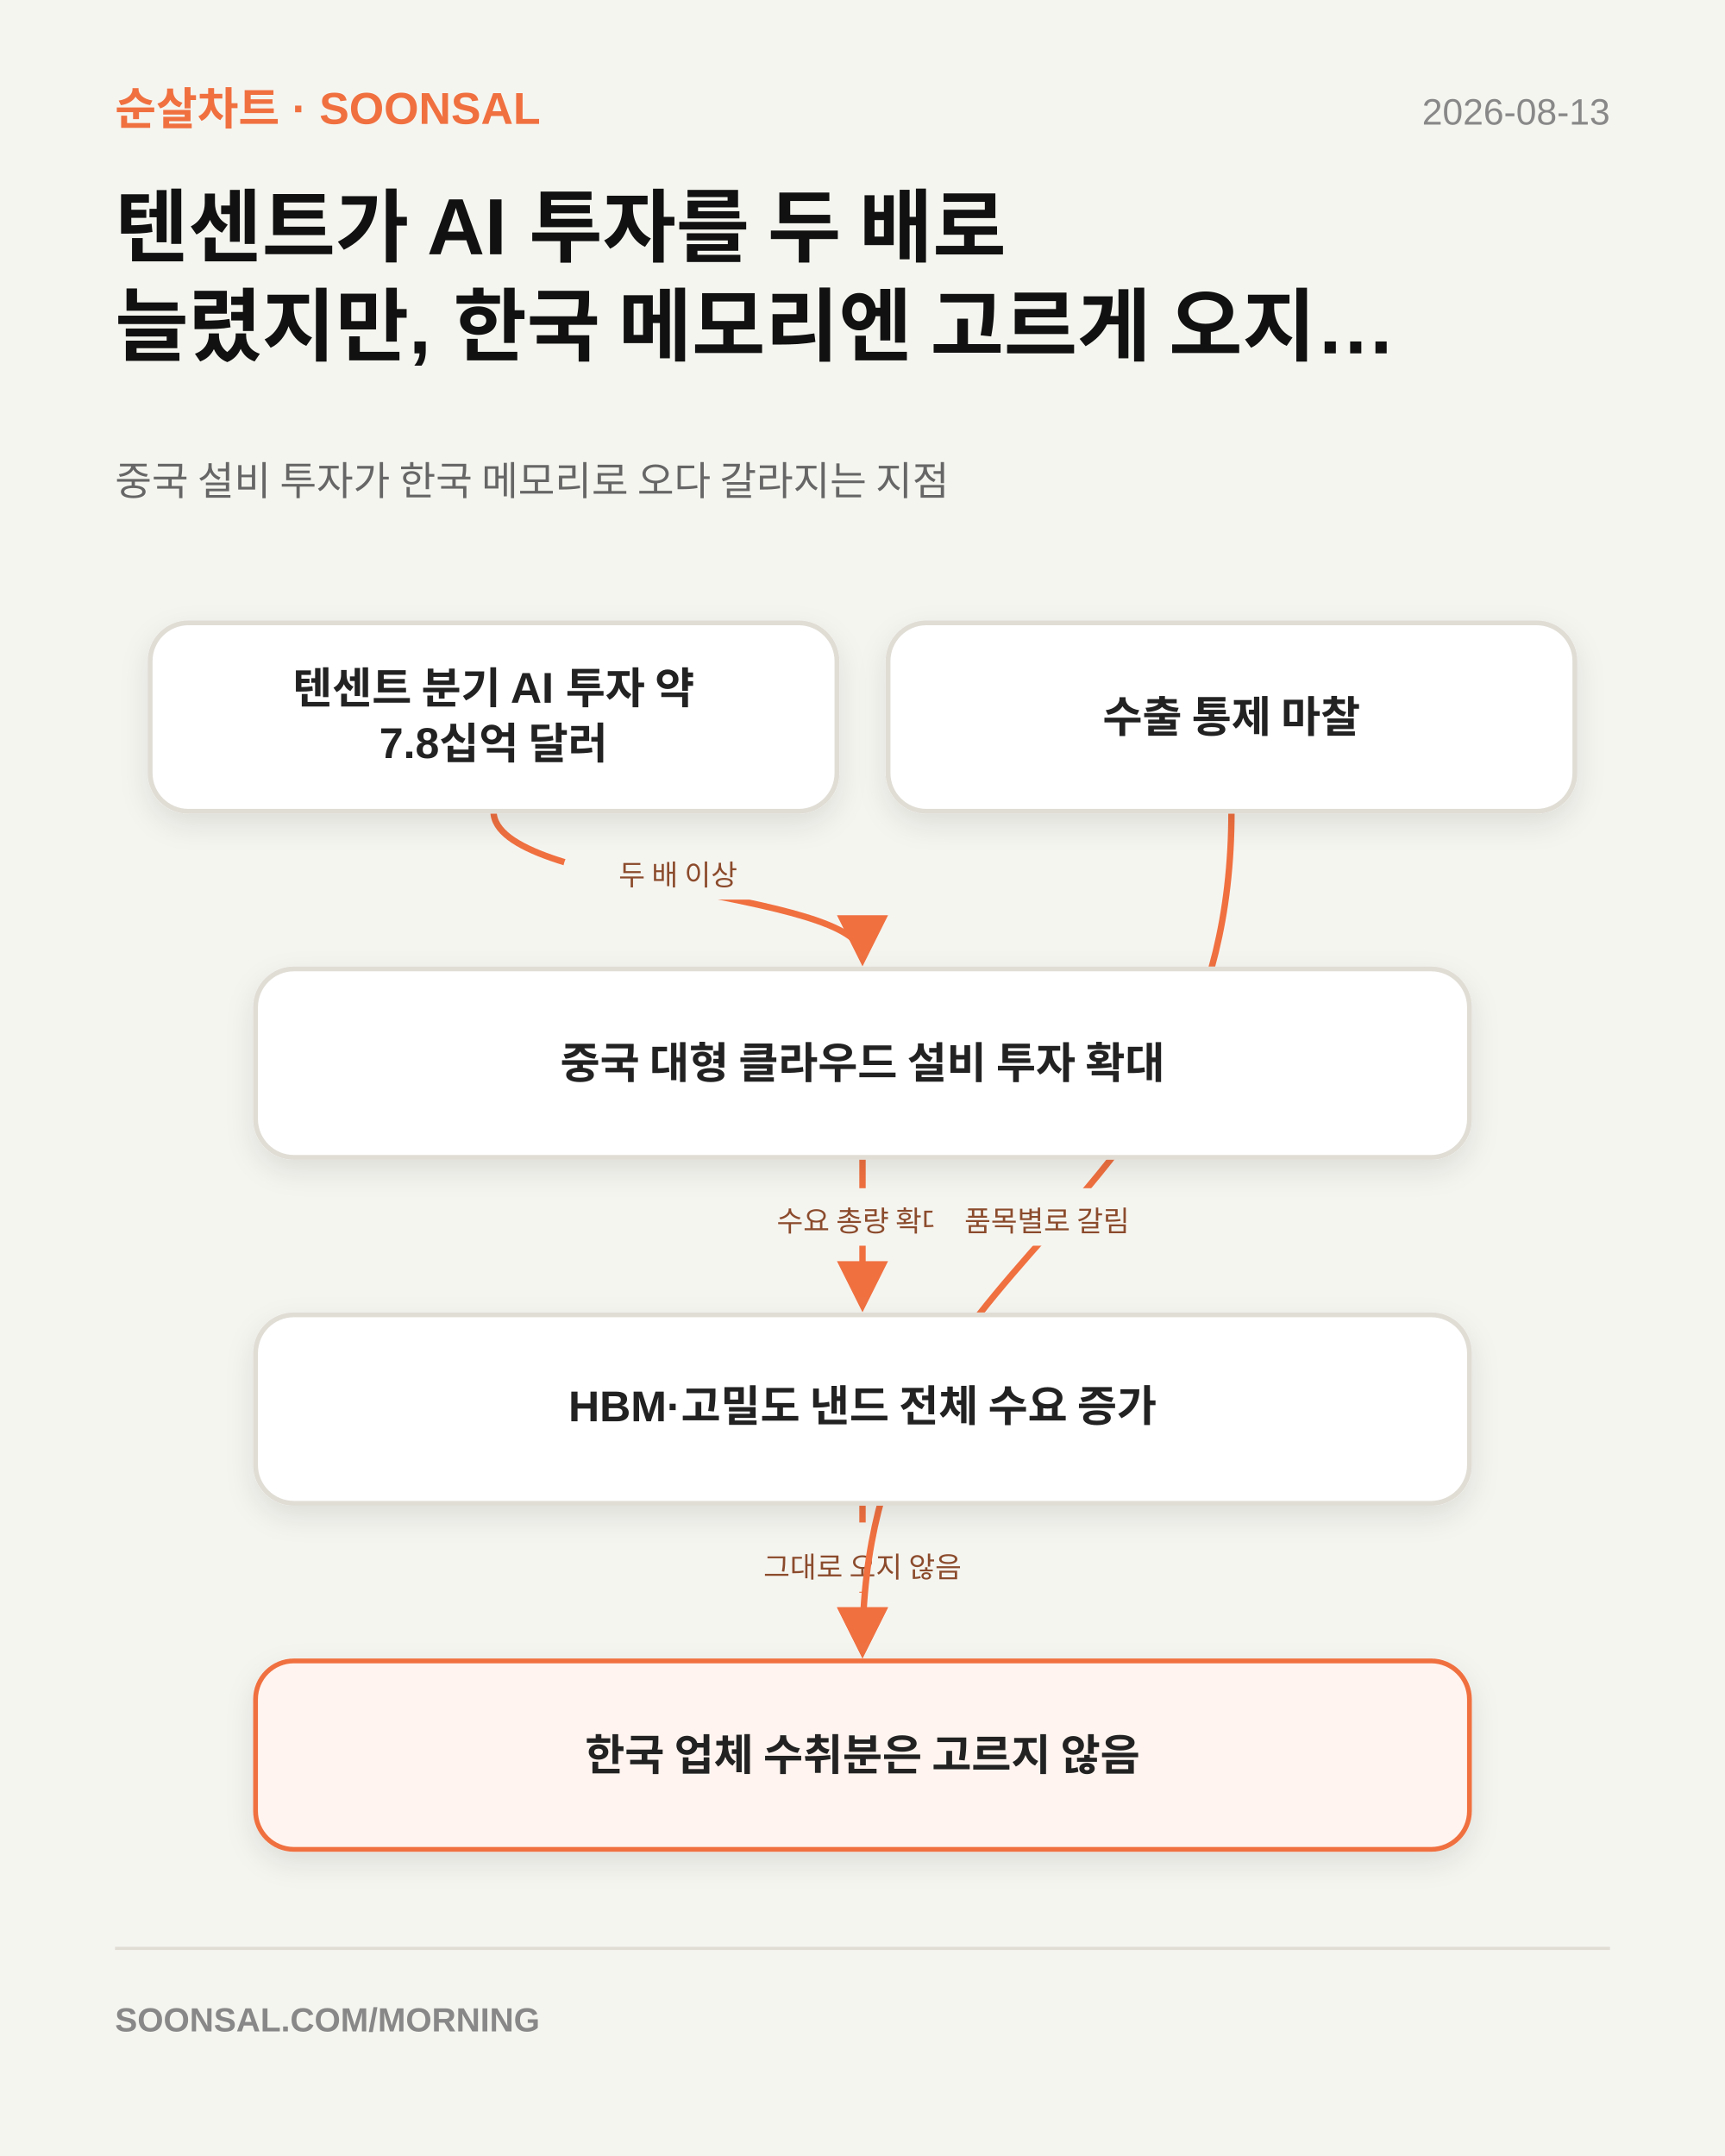
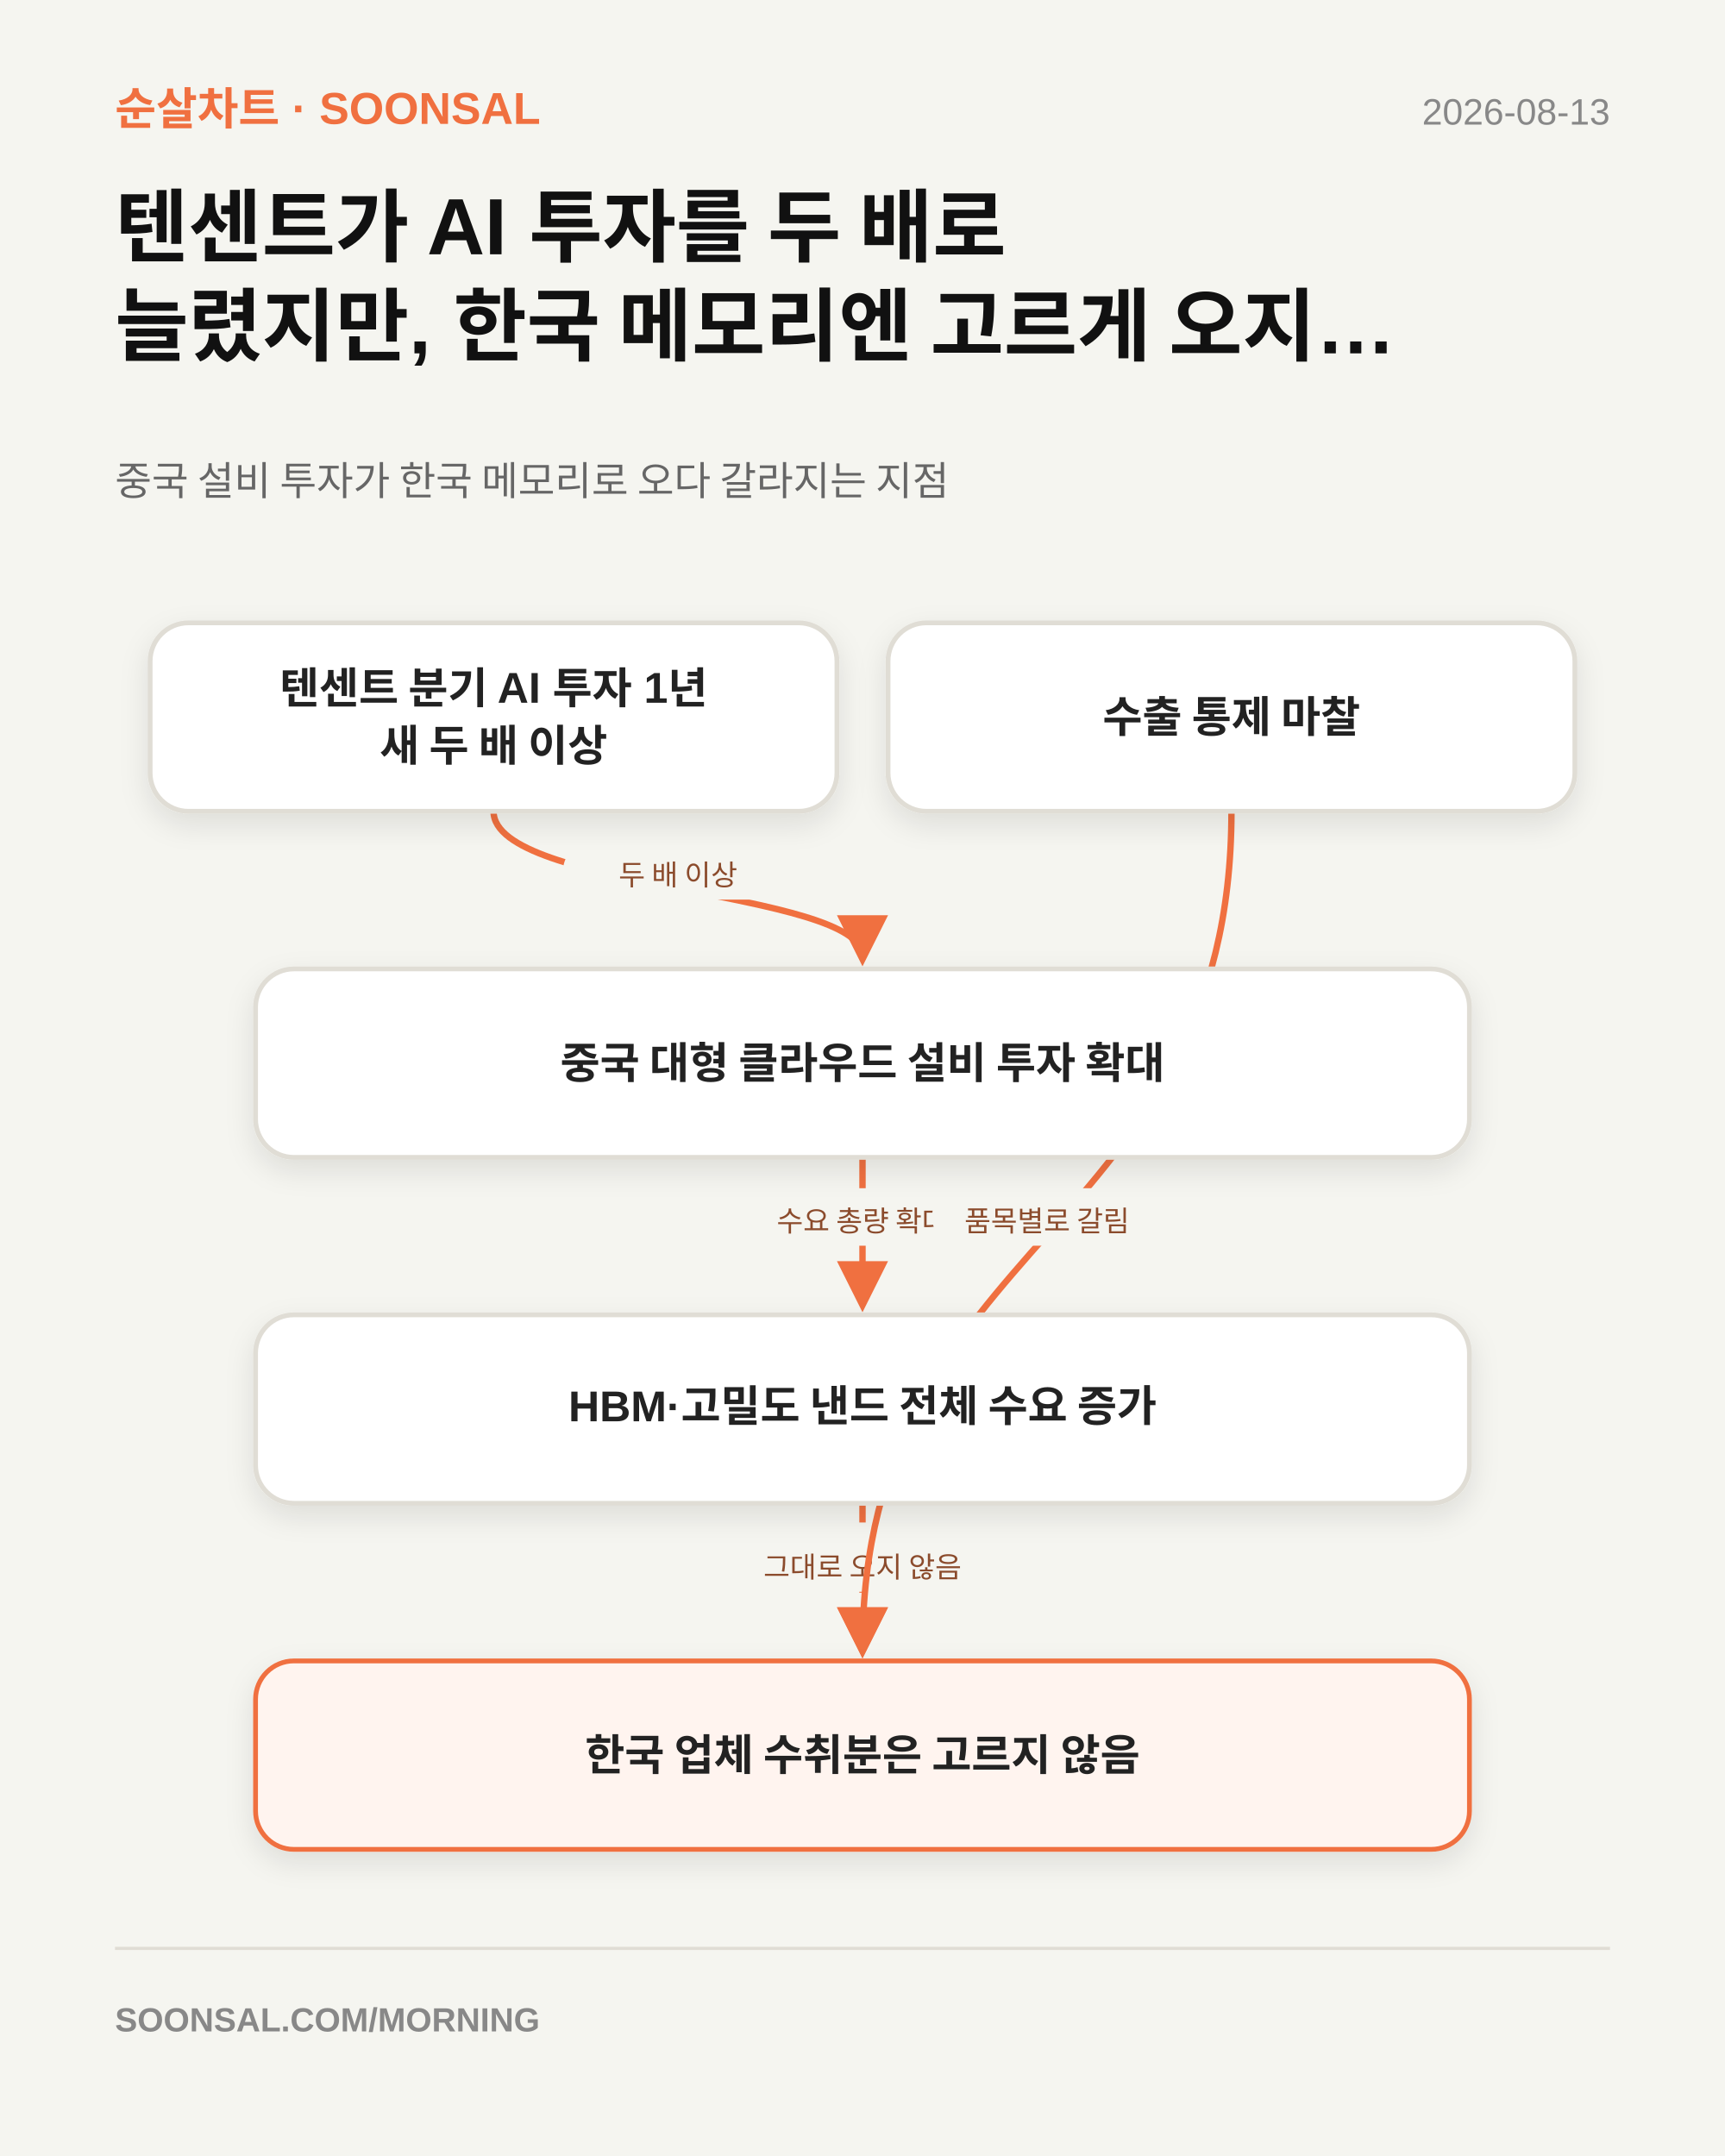
<svg xmlns="http://www.w3.org/2000/svg" width="1080" height="1350" viewBox="0 0 1080 1350">
  <defs>
    <filter id="shadow" x="-20%" y="-20%" width="140%" height="160%">
      <feDropShadow dx="0" dy="7" stdDeviation="9" flood-color="#111111" flood-opacity=".10" />
    </filter>
    <marker id="arrow" viewBox="0 0 10 10" refX="8" refY="5" markerWidth="8" markerHeight="8" orient="auto-start-reverse">
      <path d="M 0 0 L 10 5 L 0 10 z" fill="#F07040" />
    </marker>
  </defs>
  <rect width="1080" height="1350" fill="#F5F5F0" />
  <text x="72" y="78" font-family="Apple SD Gothic Neo,Malgun Gothic,Arial,sans-serif" font-size="28" font-weight="800" fill="#F07040">순살차트 · SOONSAL</text>
  <text x="1008" y="78" text-anchor="end" font-family="Apple SD Gothic Neo,Malgun Gothic,Arial,sans-serif" font-size="23" fill="#888888">2026-08-13</text>
  <text x="72" y="160" font-family="Apple SD Gothic Neo,Malgun Gothic,Arial,sans-serif" font-size="50" font-weight="800" fill="#111111">텐센트가 AI 투자를 두 배로</text>
  <text x="72" y="222" font-family="Apple SD Gothic Neo,Malgun Gothic,Arial,sans-serif" font-size="50" font-weight="800" fill="#111111">늘렸지만, 한국 메모리엔 고르게 오지…</text>
  <text x="72" y="310" font-family="Apple SD Gothic Neo,Malgun Gothic,Arial,sans-serif" font-size="25" fill="#666666">중국 설비 투자가 한국 메모리로 오다 갈라지는 지점</text>
  <path d="M 309.0 508.0 C 309.0 557.3, 540.0 557.3, 540.0 598.7" fill="none" stroke="#F07040" stroke-width="4" marker-end="url(#arrow)" />
  <rect x="352.5" y="527.3" width="144" height="36" rx="18" fill="#F5F5F0" />
  <text x="424.5" y="554.3" text-anchor="middle" font-family="Apple SD Gothic Neo,Malgun Gothic,Arial,sans-serif" font-size="18" fill="#8B4B2C">두 배 이상</text>
  <path d="M 540.0 724.7 C 540.0 774.0, 540.0 774.0, 540.0 815.3" fill="none" stroke="#F07040" stroke-width="4" marker-end="url(#arrow)" />
  <rect x="468.0" y="744.0" width="144" height="36" rx="18" fill="#F5F5F0" />
  <text x="540.0" y="771.0" text-anchor="middle" font-family="Apple SD Gothic Neo,Malgun Gothic,Arial,sans-serif" font-size="18" fill="#8B4B2C">수요 총량 확대</text>
  <path d="M 540.0 941.3 C 540.0 990.7, 540.0 990.7, 540.0 1032.0" fill="none" stroke="#F07040" stroke-width="4" stroke-dasharray="12 10" marker-end="url(#arrow)" />
  <rect x="468.0" y="960.7" width="144" height="36" rx="18" fill="#F5F5F0" />
  <text x="540.0" y="987.7" text-anchor="middle" font-family="Apple SD Gothic Neo,Malgun Gothic,Arial,sans-serif" font-size="18" fill="#8B4B2C">그대로 오지 않음</text>
  <path d="M 771.0 508.0 C 771.0 774.0, 540.0 774.0, 540.0 1032.0" fill="none" stroke="#F07040" stroke-width="4" marker-end="url(#arrow)" />
  <rect x="583.5" y="744.0" width="144" height="36" rx="18" fill="#F5F5F0" />
  <text x="655.5" y="771.0" text-anchor="middle" font-family="Apple SD Gothic Neo,Malgun Gothic,Arial,sans-serif" font-size="18" fill="#8B4B2C">품목별로 갈림</text>
  <rect x="94.0" y="390.0" width="430.0" height="118" rx="24" fill="#FFFFFF" stroke="#E0DDD5" stroke-width="3" filter="url(#shadow)" />
-   <text x="309.0" y="431.0" text-anchor="middle" dominant-baseline="middle" font-family="Apple SD Gothic Neo,Malgun Gothic,Arial,sans-serif" font-size="27" font-weight="700" fill="#222222">텐센트 분기 AI 투자 약</text>
-   <text x="309.0" y="467.0" text-anchor="middle" dominant-baseline="middle" font-family="Apple SD Gothic Neo,Malgun Gothic,Arial,sans-serif" font-size="27" font-weight="700" fill="#222222">7.8십억 달러</text>
+   <text x="309.0" y="431.0" text-anchor="middle" dominant-baseline="middle" font-family="Apple SD Gothic Neo,Malgun Gothic,Arial,sans-serif" font-size="27" font-weight="700" fill="#222222">텐센트 분기 AI 투자 1년</text>
+   <text x="309.0" y="467.0" text-anchor="middle" dominant-baseline="middle" font-family="Apple SD Gothic Neo,Malgun Gothic,Arial,sans-serif" font-size="27" font-weight="700" fill="#222222">새 두 배 이상</text>
  <rect x="556.0" y="390.0" width="430.0" height="118" rx="24" fill="#FFFFFF" stroke="#E0DDD5" stroke-width="3" filter="url(#shadow)" />
  <text x="771.0" y="449.0" text-anchor="middle" dominant-baseline="middle" font-family="Apple SD Gothic Neo,Malgun Gothic,Arial,sans-serif" font-size="27" font-weight="700" fill="#222222">수출 통제 마찰</text>
  <rect x="160.0" y="606.7" width="760.0" height="118" rx="24" fill="#FFFFFF" stroke="#E0DDD5" stroke-width="3" filter="url(#shadow)" />
  <text x="540.0" y="665.7" text-anchor="middle" dominant-baseline="middle" font-family="Apple SD Gothic Neo,Malgun Gothic,Arial,sans-serif" font-size="27" font-weight="700" fill="#222222">중국 대형 클라우드 설비 투자 확대</text>
  <rect x="160.0" y="823.3" width="760.0" height="118" rx="24" fill="#FFFFFF" stroke="#E0DDD5" stroke-width="3" filter="url(#shadow)" />
  <text x="540.0" y="882.3" text-anchor="middle" dominant-baseline="middle" font-family="Apple SD Gothic Neo,Malgun Gothic,Arial,sans-serif" font-size="27" font-weight="700" fill="#222222">HBM·고밀도 낸드 전체 수요 증가</text>
  <rect x="160.0" y="1040.0" width="760.0" height="118" rx="24" fill="#FFF4EF" stroke="#F07040" stroke-width="3" filter="url(#shadow)" />
  <text x="540.0" y="1099.0" text-anchor="middle" dominant-baseline="middle" font-family="Apple SD Gothic Neo,Malgun Gothic,Arial,sans-serif" font-size="27" font-weight="700" fill="#222222">한국 업체 수취분은 고르지 않음</text>
  <line x1="72" y1="1220" x2="1008" y2="1220" stroke="#E0DDD5" stroke-width="2" />
  <text x="72" y="1272" font-family="Apple SD Gothic Neo,Malgun Gothic,Arial,sans-serif" font-size="21" font-weight="700" fill="#888888">SOONSAL.COM/MORNING</text>
</svg>
